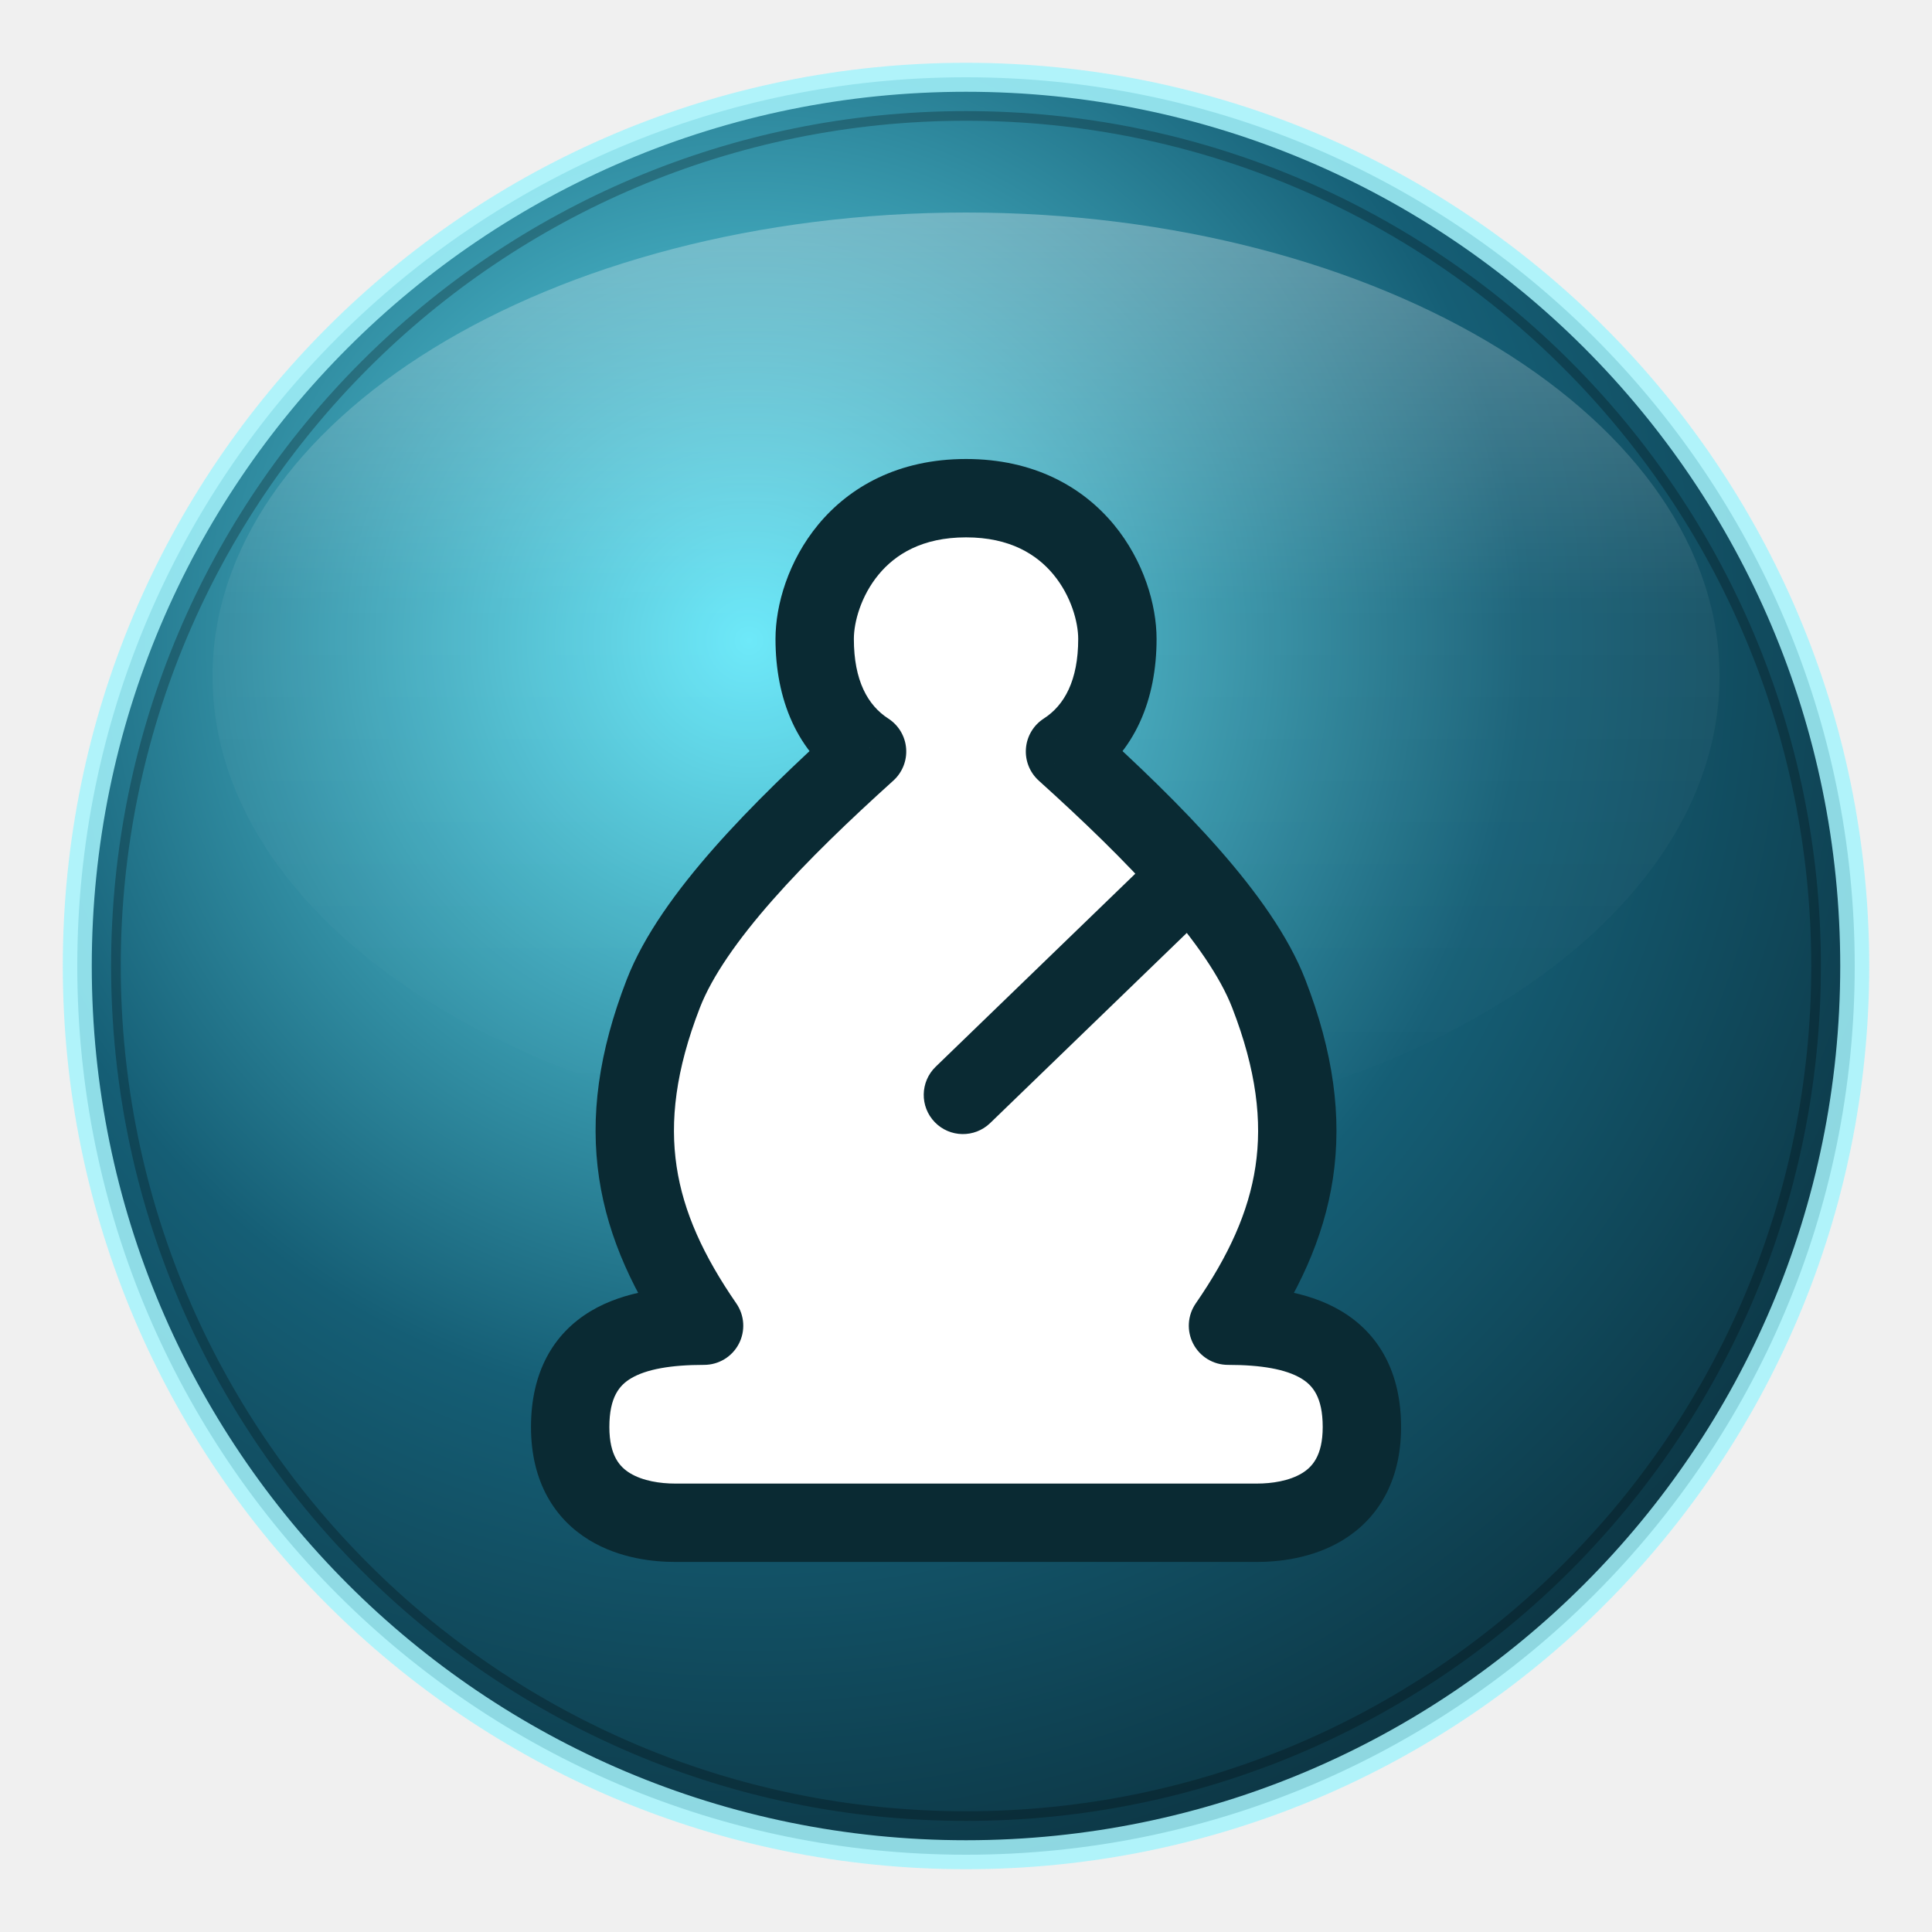
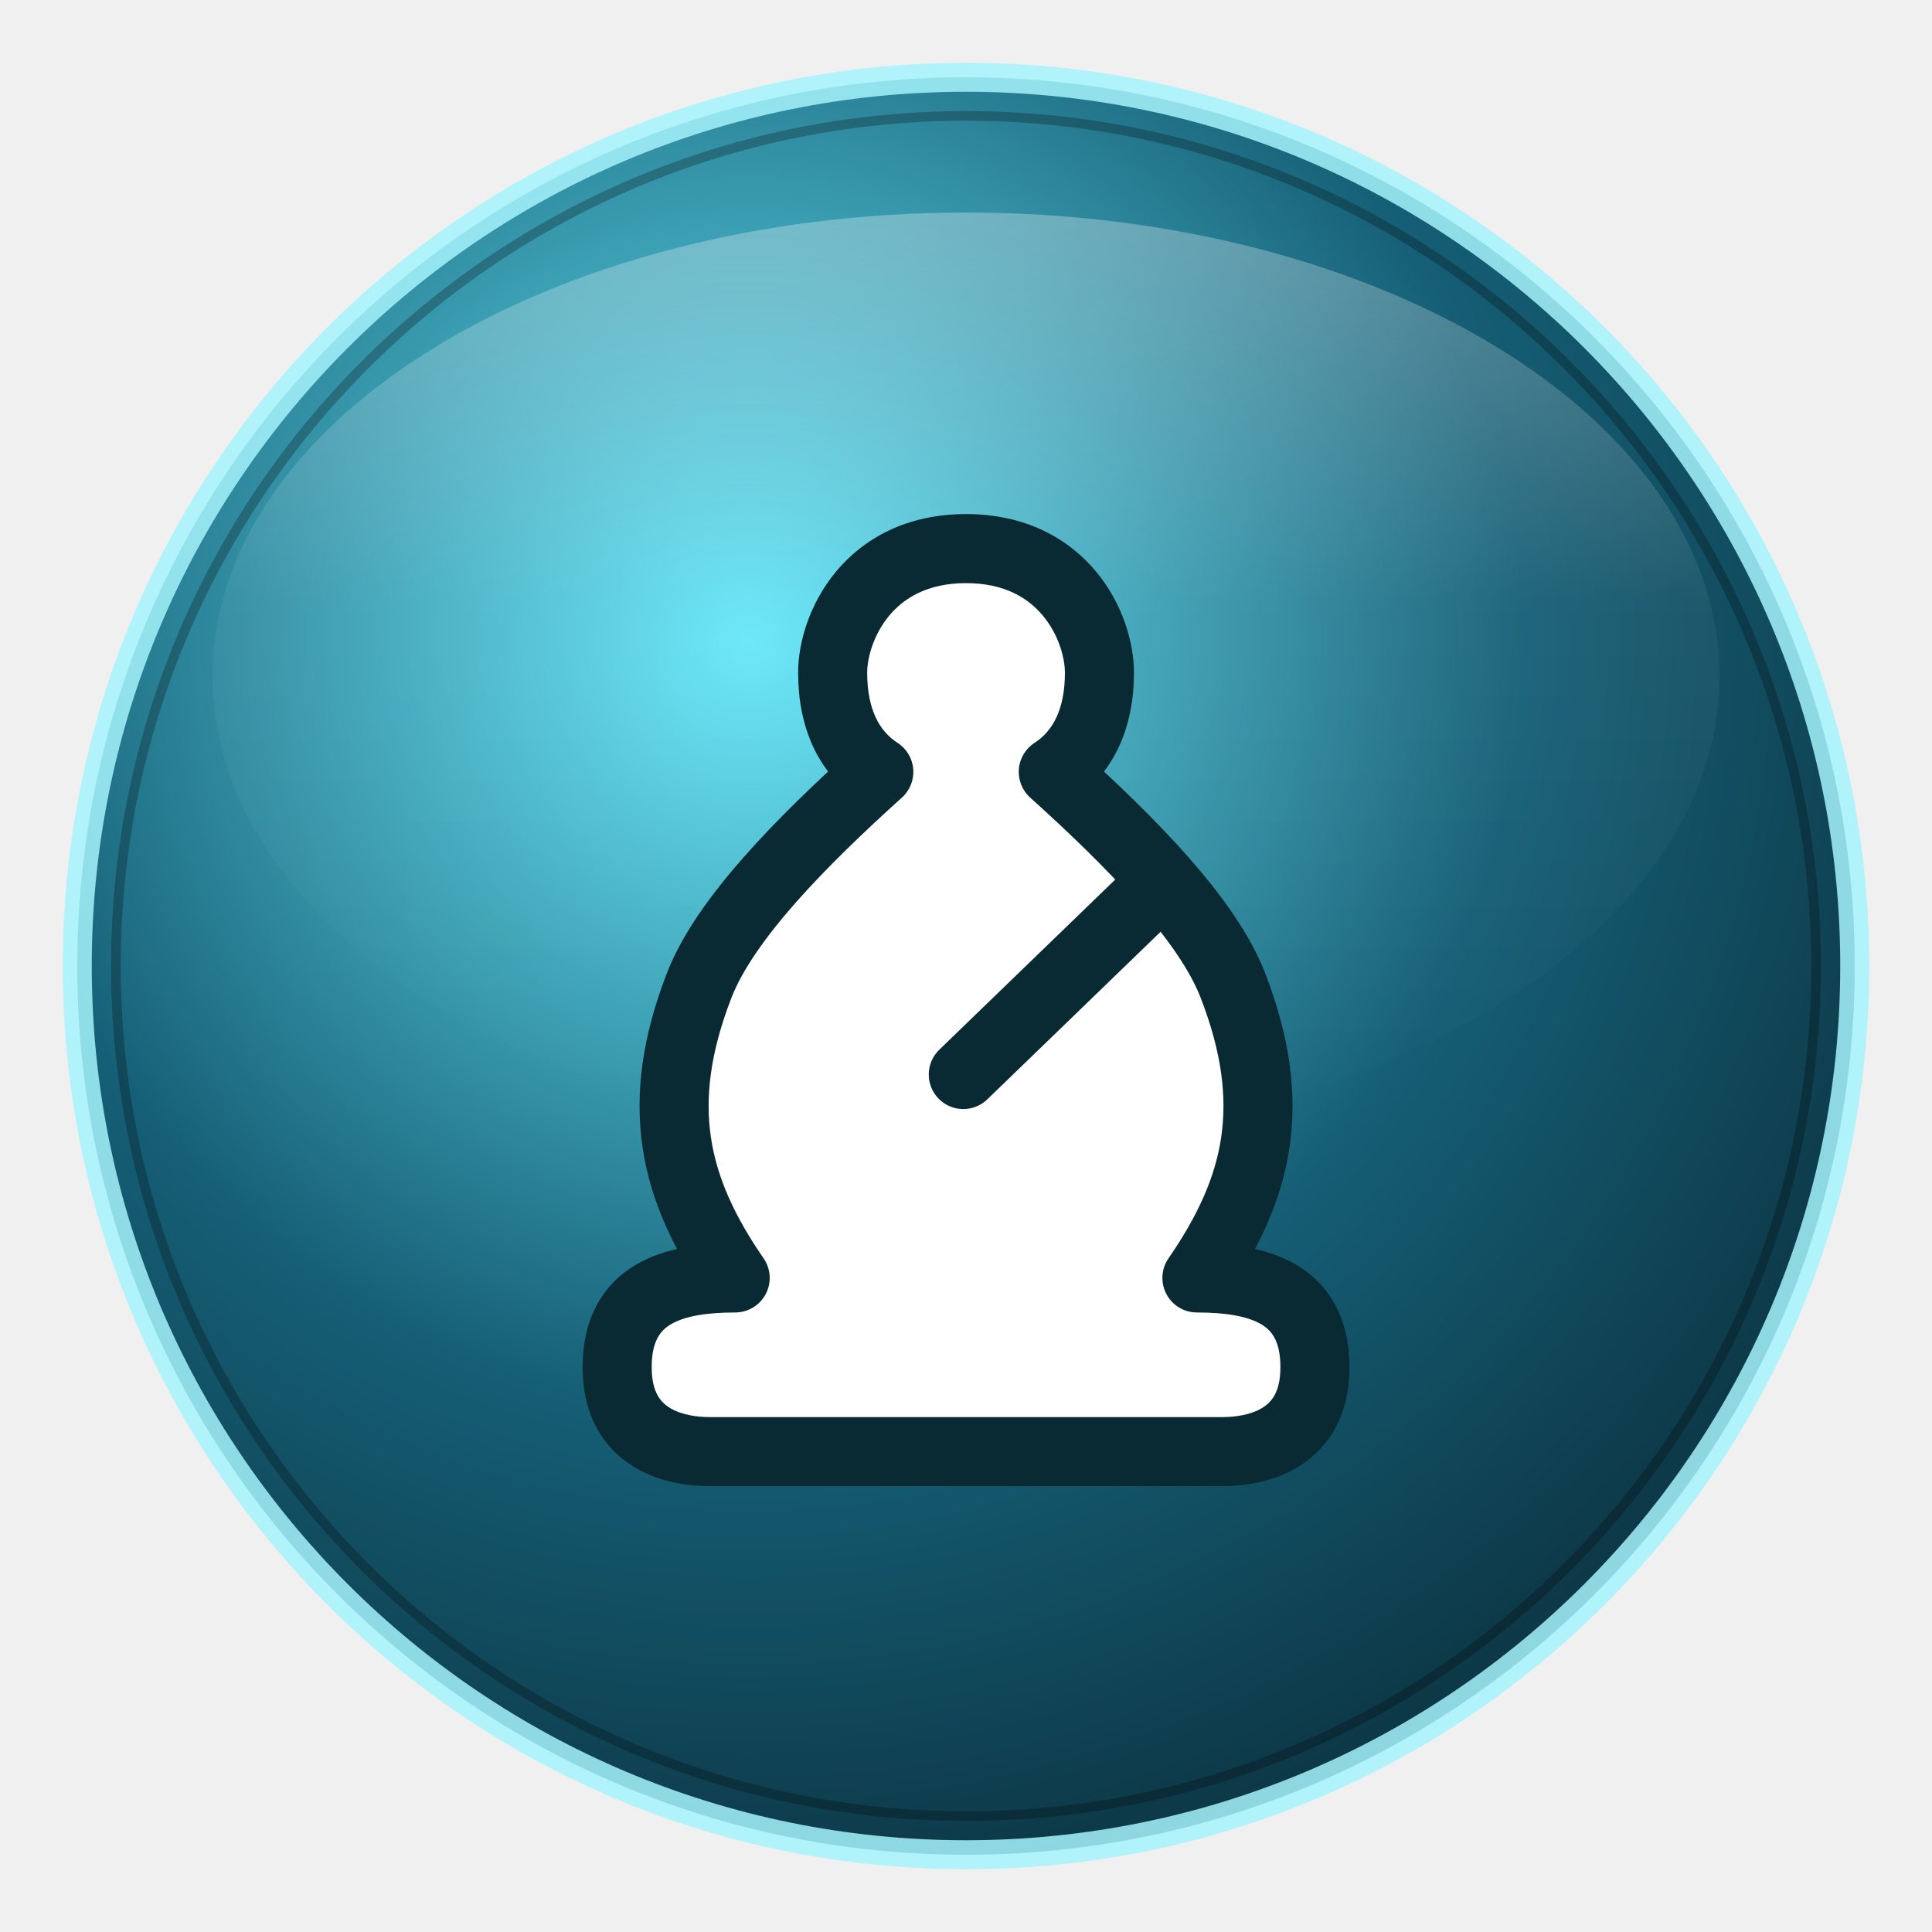
<svg xmlns="http://www.w3.org/2000/svg" width="200" height="200" viewBox="0 0 200 200">
  <defs>
    <radialGradient id="bgavatar_frost_bishopsvg" cx="38%" cy="32%" r="78%">
      <stop offset="0%" stop-color="#67E8F9" />
      <stop offset="55%" stop-color="#155E75" />
      <stop offset="100%" stop-color="#0A2C38" />
    </radialGradient>
    <linearGradient id="glossavatar_frost_bishopsvg" x1="0" y1="0" x2="0" y2="1">
      <stop offset="0%" stop-color="#FFFFFF" stop-opacity="0.30" />
      <stop offset="42%" stop-color="#FFFFFF" stop-opacity="0.05" />
      <stop offset="100%" stop-color="#FFFFFF" stop-opacity="0" />
    </linearGradient>
  </defs>
  <circle cx="100" cy="100" r="92" fill="url(#bgavatar_frost_bishopsvg)" />
  <ellipse cx="100" cy="70" rx="78" ry="48" fill="url(#glossavatar_frost_bishopsvg)" />
-   <g transform="translate(53.91 45.00) scale(3.6875)">
+   <g transform="translate(59.38 51.00) scale(3.25)">
    <path d="M1.387 27.858C1.387 30.229 3.348 30.545 4.329 30.545H20.671C21.651 30.545 23.613 30.229 23.613 27.858C23.613 25.488 21.815 25.013 19.854 25.013C21.815 22.169 22.469 19.482 20.998 15.689C20.594 14.647 19.791 13.516 18.786 12.371C17.758 11.199 16.518 10.013 15.278 8.894C16.259 8.262 16.749 7.156 16.749 5.733C16.749 4.311 15.638 1.782 12.5 1.782C9.362 1.782 8.251 4.311 8.251 5.733C8.251 7.156 8.741 8.262 9.722 8.894C7.27 11.106 4.82 13.581 4.002 15.689C2.531 19.482 3.185 22.169 5.146 25.013C3.185 25.013 1.387 25.488 1.387 27.858Z" fill="white" />
    <path d="M5.146 25.013V26.113C5.555 26.113 5.93 25.887 6.12 25.525C6.31 25.163 6.284 24.726 6.052 24.389L5.146 25.013ZM4.002 15.689L5.028 16.087L4.002 15.689ZM9.722 8.894L10.459 9.711C10.713 9.481 10.846 9.146 10.818 8.805C10.791 8.464 10.606 8.155 10.318 7.969L9.722 8.894ZM19.854 25.013L18.948 24.389C18.716 24.726 18.69 25.163 18.88 25.525C19.07 25.887 19.445 26.113 19.854 26.113V25.013ZM20.998 15.689L19.972 16.087L19.972 16.087L20.998 15.689ZM15.278 8.894L14.682 7.969C14.394 8.155 14.209 8.464 14.182 8.805C14.154 9.146 14.287 9.481 14.541 9.711L15.278 8.894ZM18.786 12.371L19.613 11.645L19.613 11.645L18.786 12.371ZM11.648 17.743C11.211 18.166 11.199 18.862 11.622 19.299C12.044 19.735 12.74 19.747 13.177 19.325L11.648 17.743ZM4.329 29.445C3.921 29.445 3.425 29.373 3.065 29.152C2.791 28.984 2.487 28.675 2.487 27.858H0.287C0.287 29.411 0.964 30.445 1.916 31.028C2.782 31.558 3.757 31.645 4.329 31.645V29.445ZM2.487 27.858C2.487 27.006 2.777 26.681 3.095 26.491C3.523 26.236 4.209 26.113 5.146 26.113V23.913C4.122 23.913 2.929 24.028 1.967 24.602C0.897 25.242 0.287 26.339 0.287 27.858H2.487ZM6.052 24.389C5.129 23.051 4.567 21.826 4.375 20.544C4.184 19.27 4.346 17.845 5.028 16.087L2.976 15.292C2.187 17.326 1.94 19.141 2.199 20.87C2.457 22.591 3.202 24.131 4.24 25.638L6.052 24.389ZM5.028 16.087C5.366 15.215 6.081 14.185 7.074 13.058C8.055 11.945 9.245 10.806 10.459 9.711L8.985 8.077C7.747 9.194 6.486 10.399 5.424 11.603C4.375 12.794 3.456 14.056 2.976 15.292L5.028 16.087ZM10.318 7.969C9.741 7.598 9.351 6.903 9.351 5.733H7.151C7.151 7.408 7.741 8.926 9.126 9.819L10.318 7.969ZM9.351 5.733C9.351 5.265 9.548 4.528 10.046 3.926C10.511 3.363 11.265 2.882 12.5 2.882V0.682C10.597 0.682 9.226 1.466 8.351 2.523C7.51 3.541 7.151 4.779 7.151 5.733H9.351ZM20.671 31.645C21.243 31.645 22.218 31.558 23.084 31.028C24.036 30.445 24.713 29.411 24.713 27.858H22.513C22.513 28.675 22.209 28.984 21.935 29.152C21.575 29.373 21.079 29.445 20.671 29.445V31.645ZM24.713 27.858C24.713 26.339 24.103 25.242 23.033 24.602C22.071 24.028 20.878 23.913 19.854 23.913V26.113C20.791 26.113 21.477 26.236 21.905 26.491C22.223 26.681 22.513 27.006 22.513 27.858H24.713ZM20.76 25.638C21.798 24.131 22.543 22.591 22.801 20.87C23.059 19.141 22.812 17.326 22.023 15.292L19.972 16.087C20.654 17.845 20.816 19.27 20.625 20.544C20.433 21.826 19.871 23.051 18.948 24.389L20.76 25.638ZM15.874 9.819C17.259 8.926 17.849 7.408 17.849 5.733H15.649C15.649 6.903 15.259 7.598 14.682 7.969L15.874 9.819ZM17.849 5.733C17.849 4.779 17.49 3.541 16.649 2.523C15.774 1.466 14.403 0.682 12.5 0.682V2.882C13.735 2.882 14.488 3.363 14.954 3.926C15.452 4.528 15.649 5.265 15.649 5.733H17.849ZM20.671 29.445H4.329V31.645H20.671V29.445ZM22.023 15.292C21.549 14.07 20.646 12.823 19.613 11.645L17.959 13.096C18.936 14.209 19.638 15.225 19.972 16.087L22.023 15.292ZM19.613 11.645C18.543 10.426 17.267 9.207 16.015 8.077L14.541 9.711C15.769 10.819 16.972 11.972 17.959 13.096L19.613 11.645ZM18.021 11.58L11.648 17.743L13.177 19.325L19.55 13.162L18.021 11.58Z" fill="#0A2A33" />
  </g>
  <circle cx="100" cy="100" r="92" fill="none" stroke="#A5F3FC" stroke-width="3" opacity="0.85" />
  <circle cx="100" cy="100" r="88" fill="none" stroke="#000000" stroke-width="1" opacity="0.25" />
</svg>
